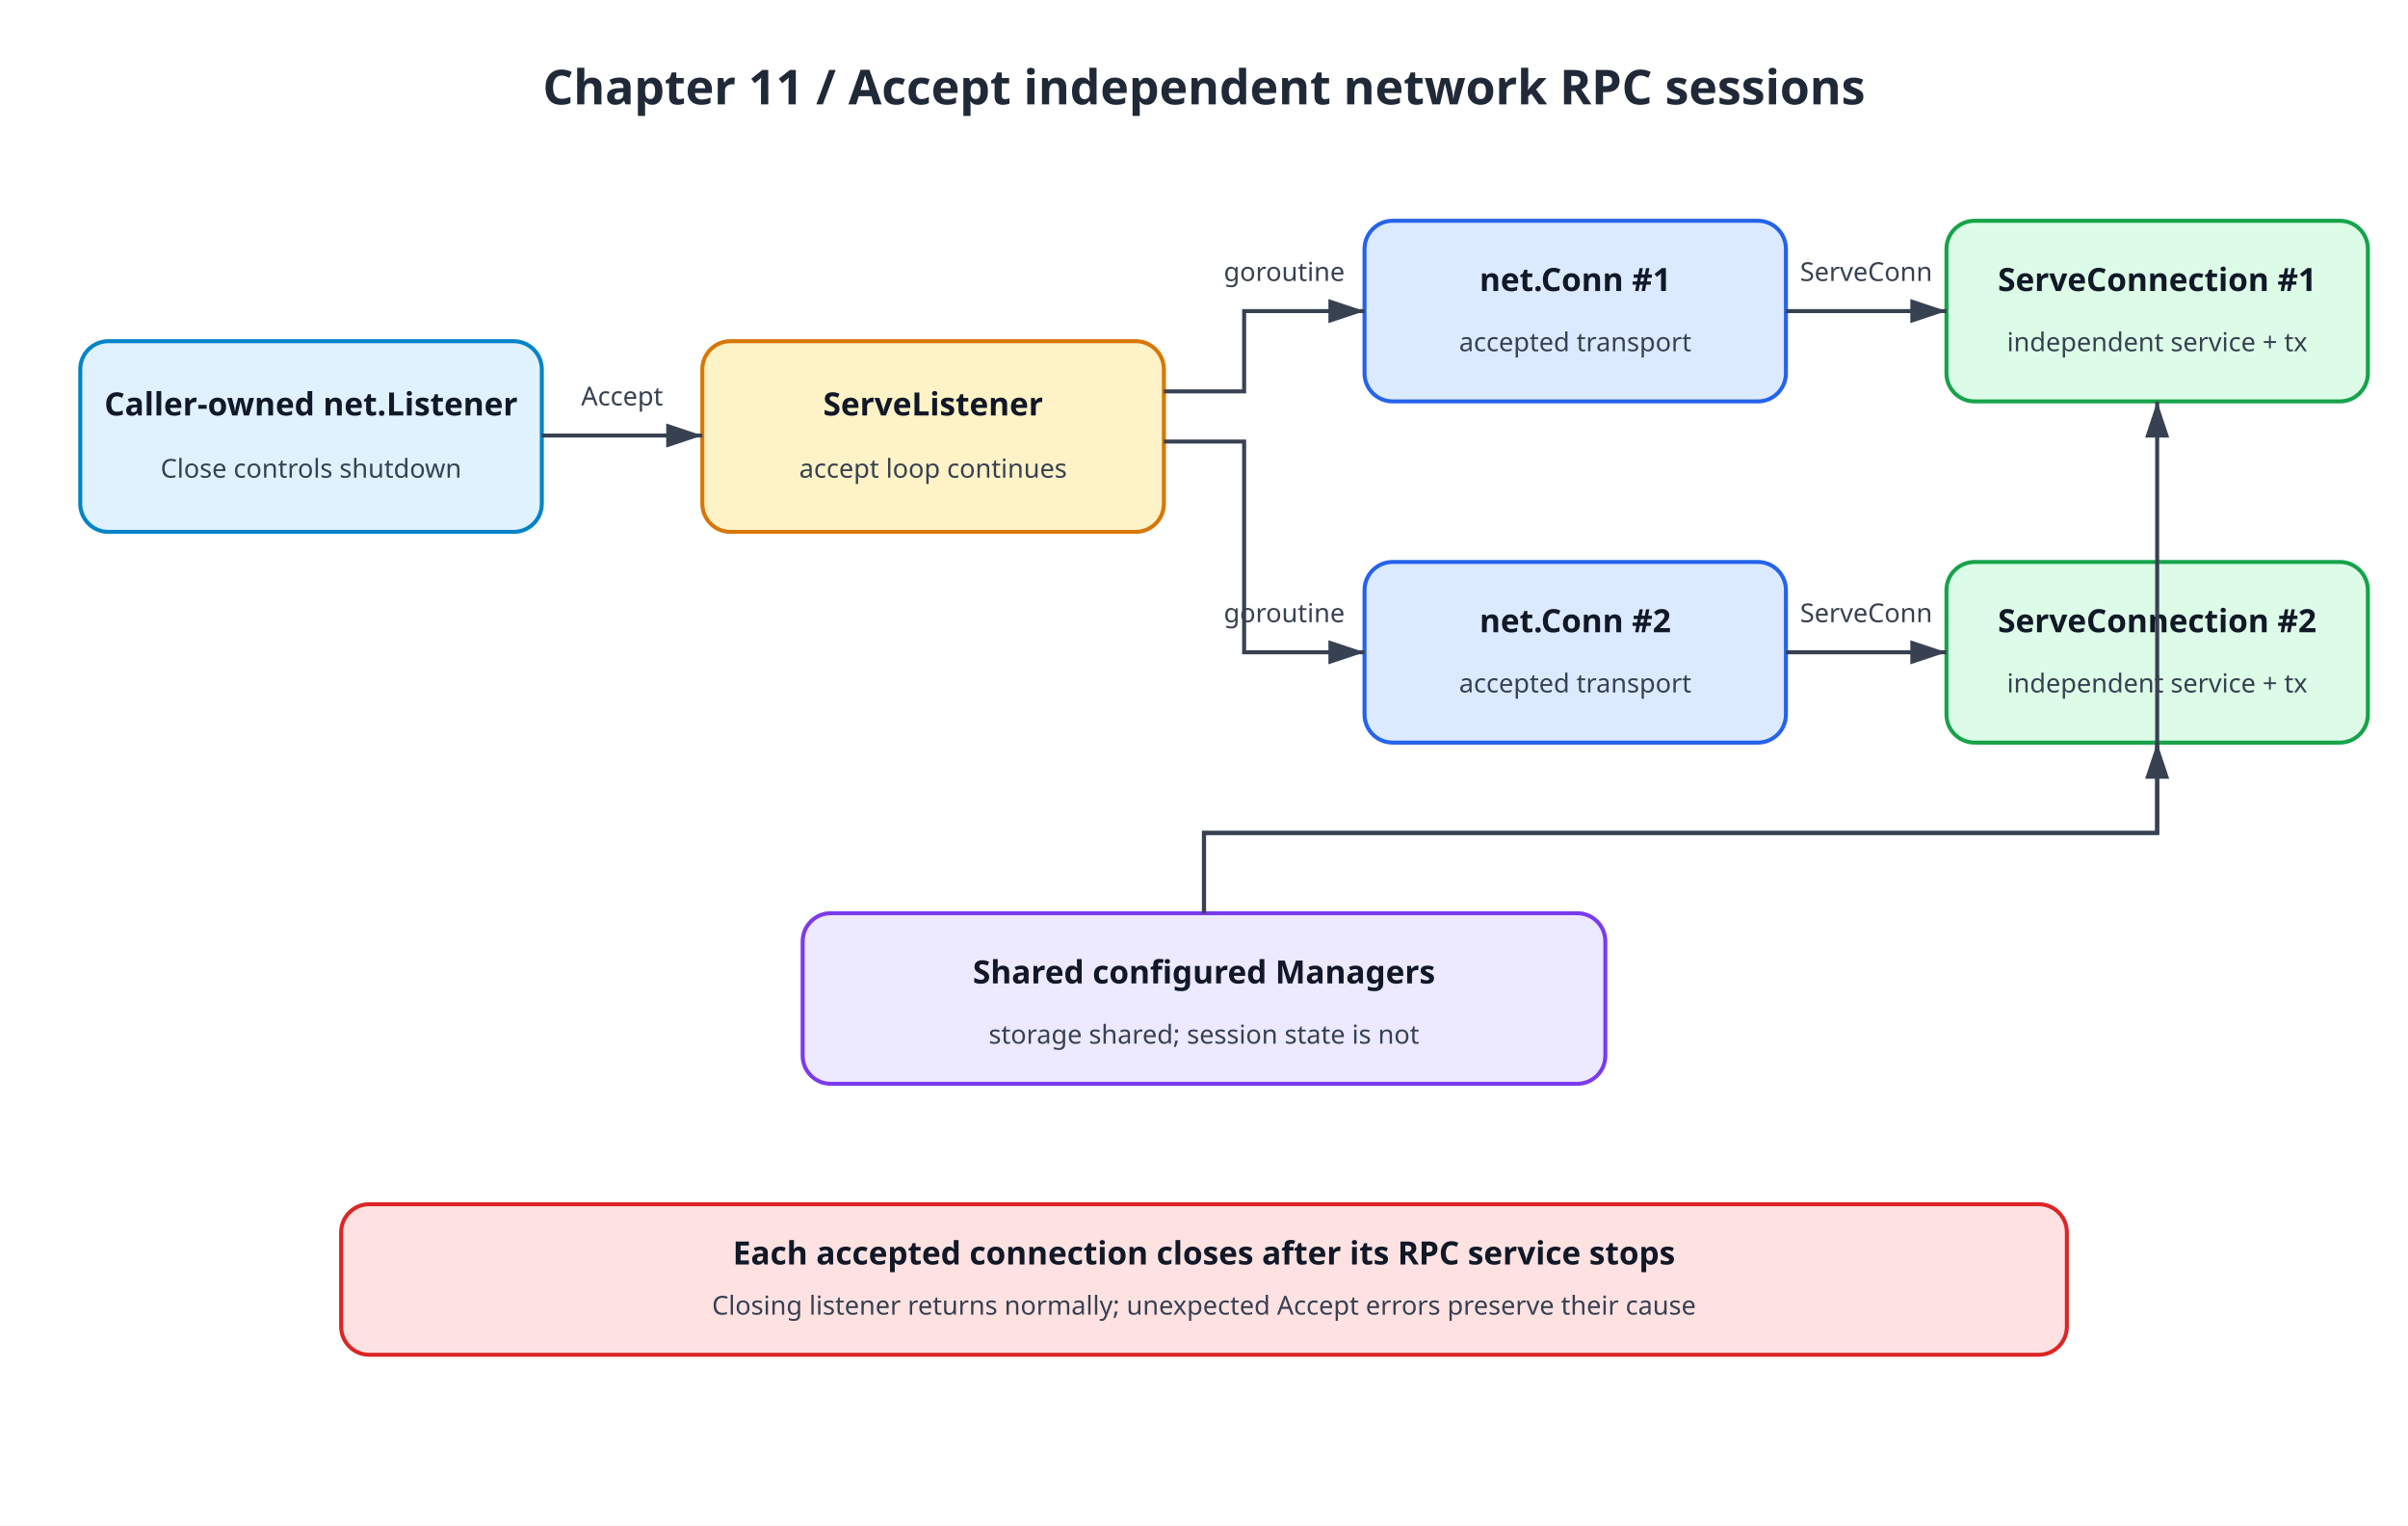
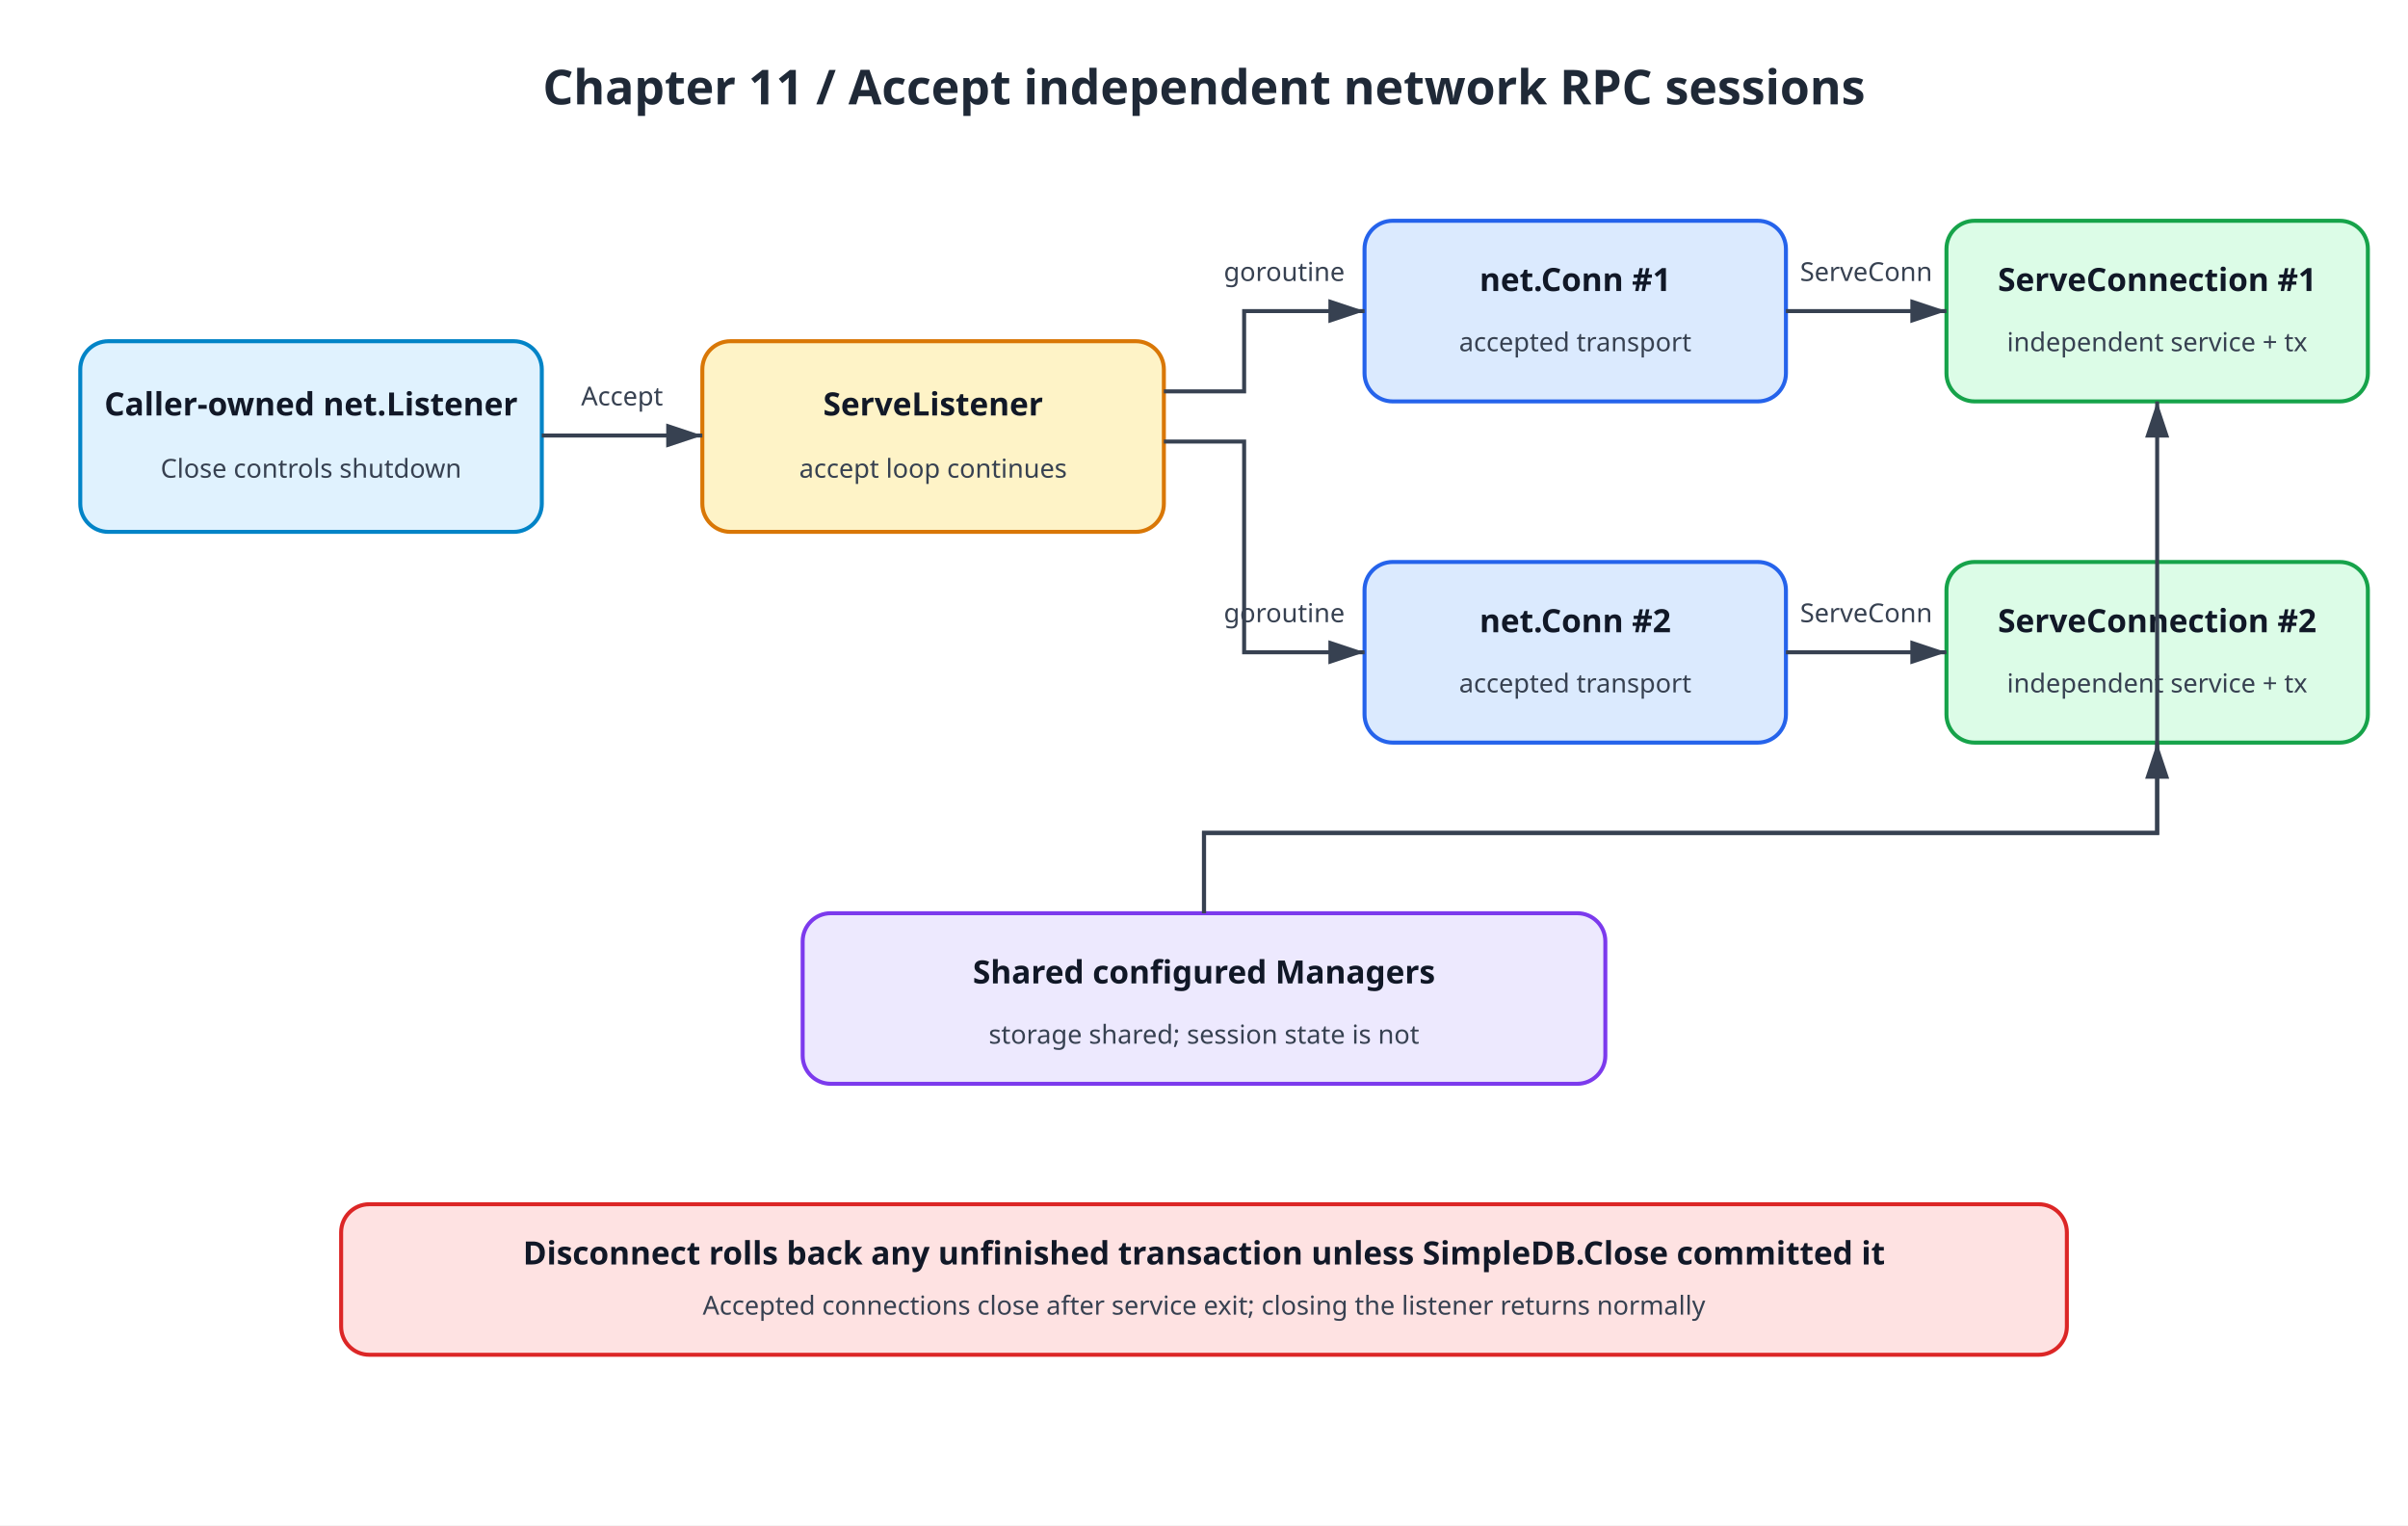
<svg xmlns="http://www.w3.org/2000/svg" width="1200" height="760" viewBox="0 0 1200 760" role="img" aria-labelledby="title description">
  <defs>
    <marker id="arrow" markerWidth="10" markerHeight="10" refX="9" refY="3" orient="auto" markerUnits="strokeWidth">
      <path d="M0,0 L0,6 L9,3 z" fill="#374151" />
    </marker>
    <style>.title{font:700 24px system-ui,sans-serif;fill:#1f2937}.label{font:700 16px system-ui,sans-serif;fill:#111827}.small{font:13px system-ui,sans-serif;fill:#374151}.box{stroke-width:2}.line{fill:none;stroke:#374151;stroke-width:2;marker-end:url(#arrow)}</style>
  </defs>
  <rect width="1200" height="760" fill="#fff" />
  <text class="title" x="600" y="52" text-anchor="middle">Chapter 11 / Accept independent network RPC sessions</text>
  <rect class="box" x="40" y="170" width="230" height="95" rx="14" fill="#e0f2fe" stroke="#0284c7" />
  <text class="label" x="155" y="207" text-anchor="middle">Caller-owned net.Listener</text>
  <text class="small" x="155" y="238" text-anchor="middle">Close controls shutdown</text>
  <rect class="box" x="350" y="170" width="230" height="95" rx="14" fill="#fef3c7" stroke="#d97706" />
  <text class="label" x="465" y="207" text-anchor="middle">ServeListener</text>
  <text class="small" x="465" y="238" text-anchor="middle">accept loop continues</text>
  <rect class="box" x="680" y="110" width="210" height="90" rx="14" fill="#dbeafe" stroke="#2563eb" />
  <text class="label" x="785" y="145" text-anchor="middle">net.Conn #1</text>
  <text class="small" x="785" y="175" text-anchor="middle">accepted transport</text>
  <rect class="box" x="970" y="110" width="210" height="90" rx="14" fill="#dcfce7" stroke="#16a34a" />
  <text class="label" x="1075" y="145" text-anchor="middle">ServeConnection #1</text>
  <text class="small" x="1075" y="175" text-anchor="middle">independent service + tx</text>
  <rect class="box" x="680" y="280" width="210" height="90" rx="14" fill="#dbeafe" stroke="#2563eb" />
  <text class="label" x="785" y="315" text-anchor="middle">net.Conn #2</text>
  <text class="small" x="785" y="345" text-anchor="middle">accepted transport</text>
  <rect class="box" x="970" y="280" width="210" height="90" rx="14" fill="#dcfce7" stroke="#16a34a" />
  <text class="label" x="1075" y="315" text-anchor="middle">ServeConnection #2</text>
  <text class="small" x="1075" y="345" text-anchor="middle">independent service + tx</text>
  <rect class="box" x="400" y="455" width="400" height="85" rx="14" fill="#ede9fe" stroke="#7c3aed" />
  <text class="label" x="600" y="490" text-anchor="middle">Shared configured Managers</text>
  <text class="small" x="600" y="520" text-anchor="middle">storage shared; session state is not</text>
  <rect class="box" x="170" y="600" width="860" height="75" rx="14" fill="#fee2e2" stroke="#dc2626" />
-   <text class="label" x="600" y="630" text-anchor="middle">Each accepted connection closes after its RPC service stops</text>
-   <text class="small" x="600" y="655" text-anchor="middle">Closing listener returns normally; unexpected Accept errors preserve their cause</text>
+   <text class="label" x="600" y="630" text-anchor="middle">Disconnect rolls back any unfinished transaction unless SimpleDB.Close committed it</text>
+   <text class="small" x="600" y="655" text-anchor="middle">Accepted connections close after service exit; closing the listener returns normally</text>
  <path class="line" d="M270 217 H350" />
  <path class="line" d="M580 195 H620 V155 H680" />
  <path class="line" d="M580 220 H620 V325 H680" />
  <path class="line" d="M890 155 H970" />
  <path class="line" d="M890 325 H970" />
  <path class="line" d="M600 455 V415 H1075 V370" />
  <path class="line" d="M600 455 V415 H1075 V200" />
  <text class="small" x="310" y="202" text-anchor="middle">Accept</text>
  <text class="small" x="640" y="140" text-anchor="middle">goroutine</text>
  <text class="small" x="640" y="310" text-anchor="middle">goroutine</text>
  <text class="small" x="930" y="140" text-anchor="middle">ServeConn</text>
  <text class="small" x="930" y="310" text-anchor="middle">ServeConn</text>
</svg>
